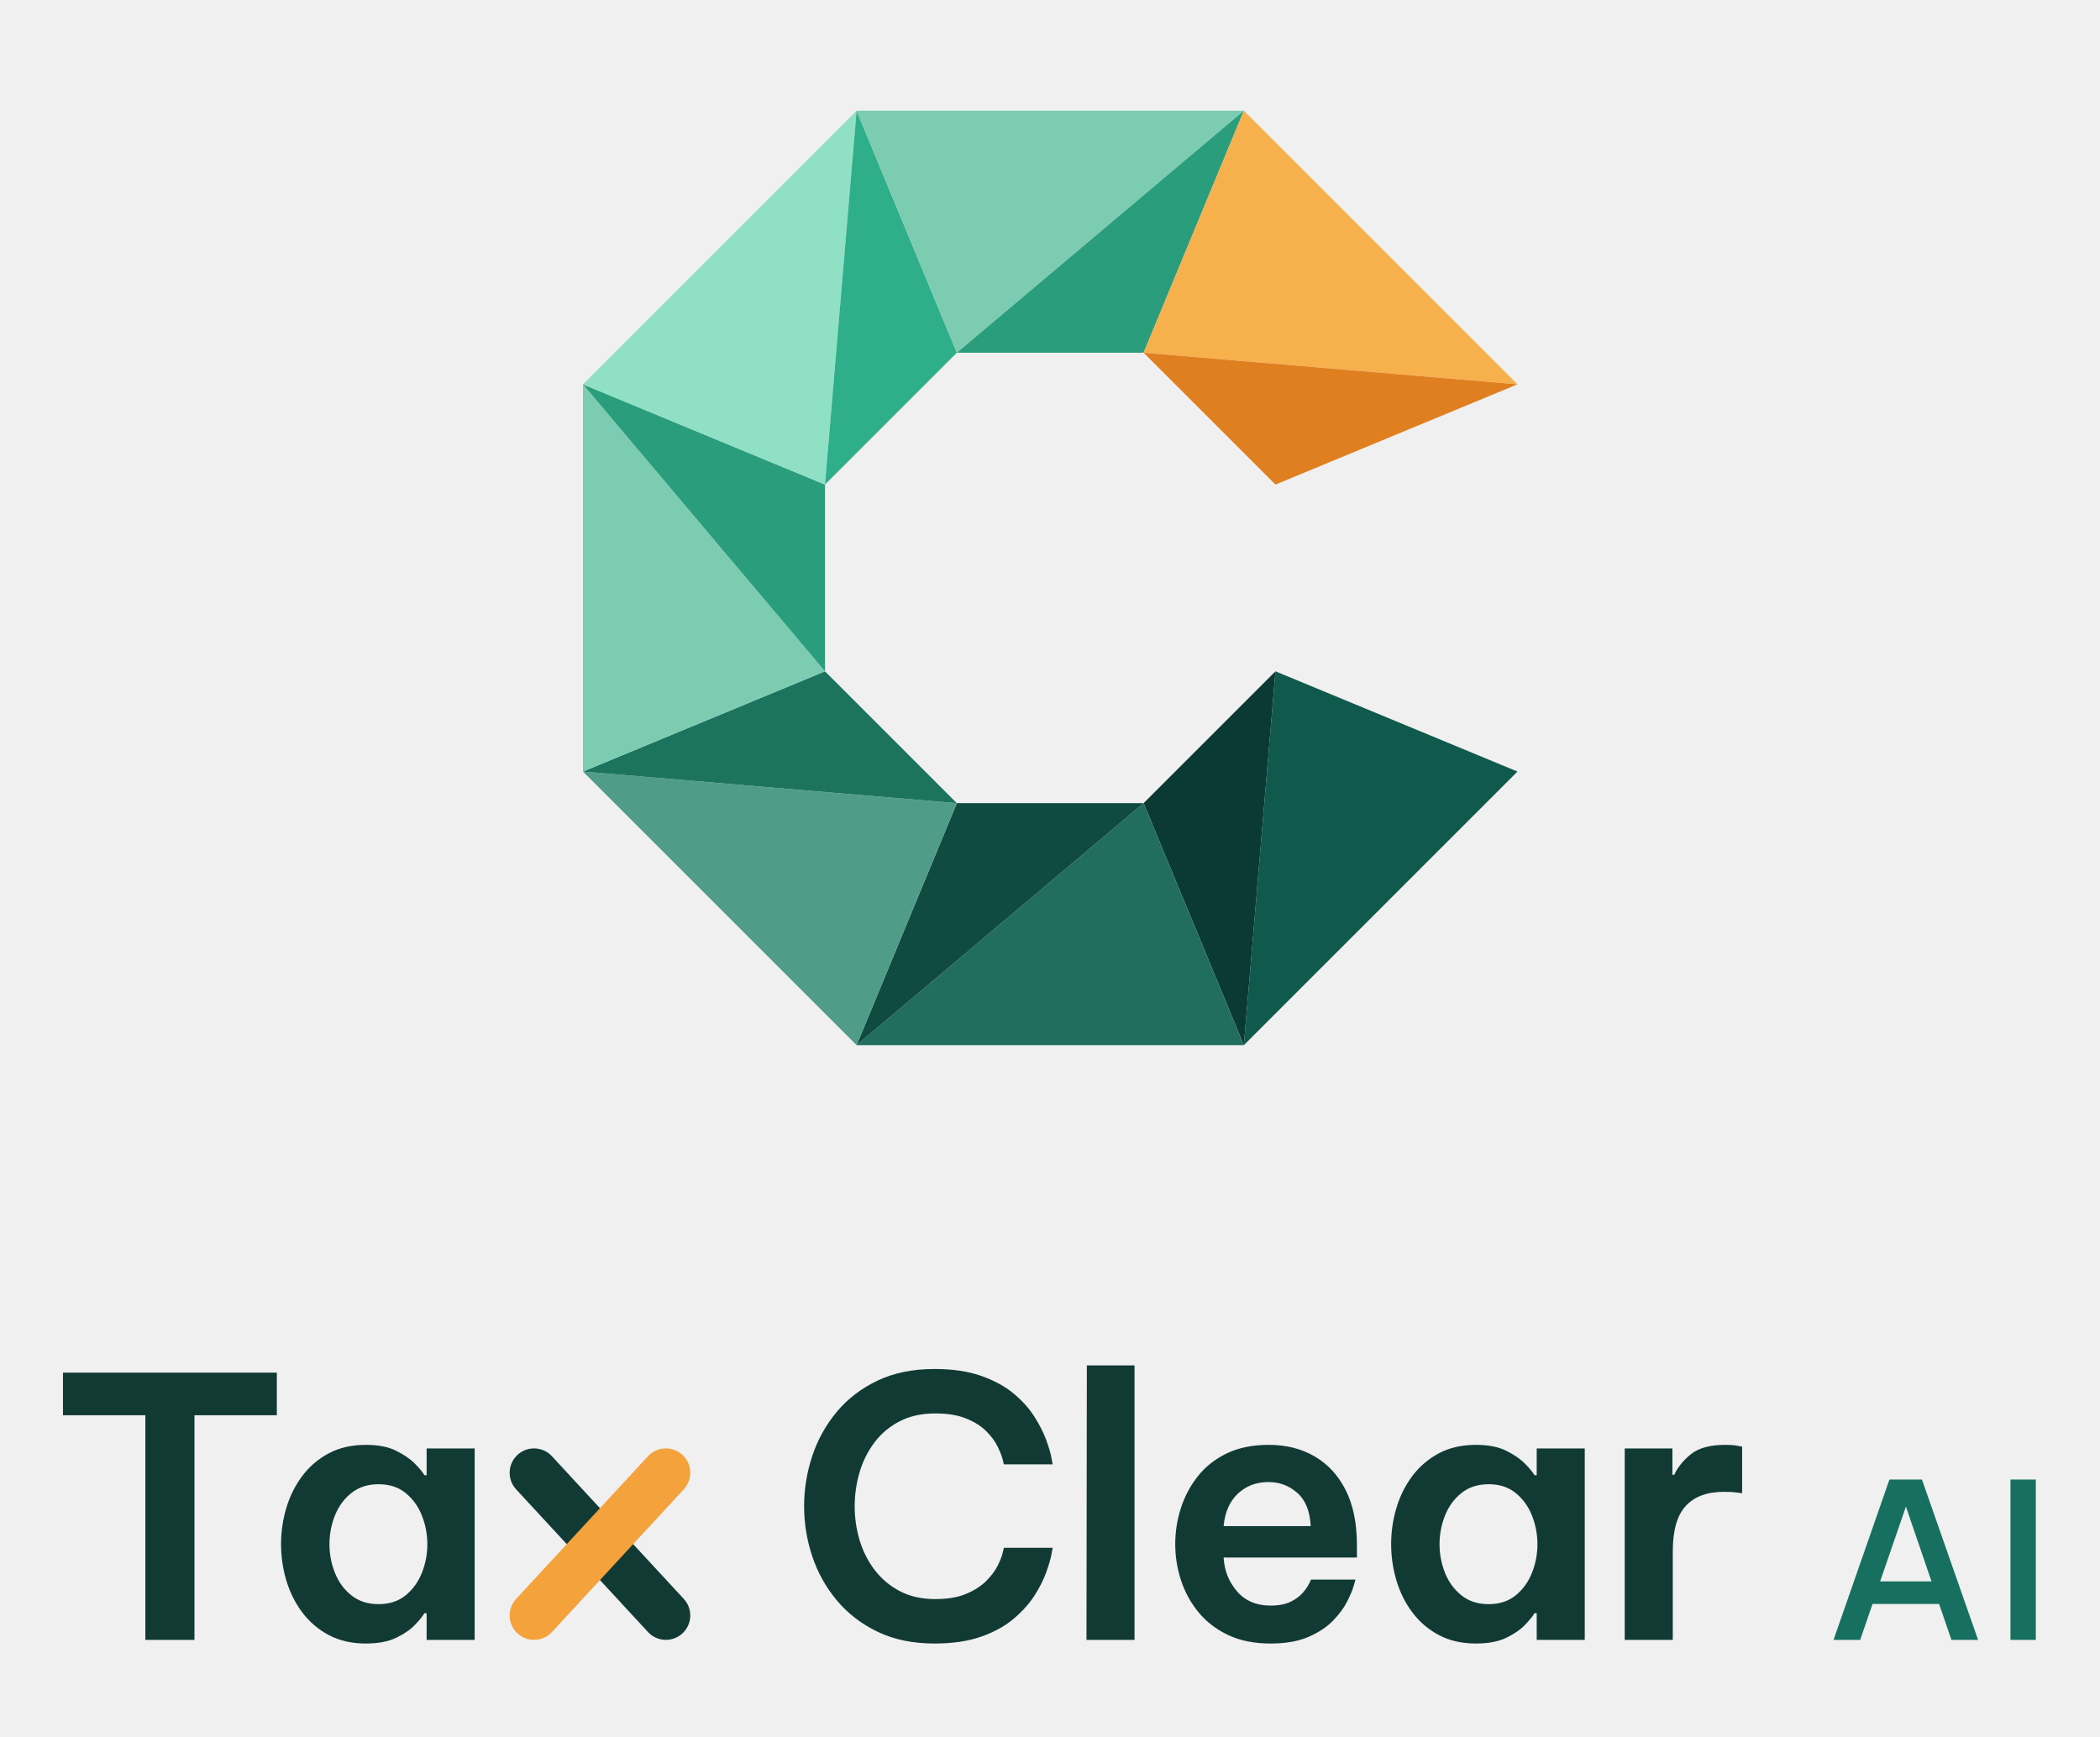
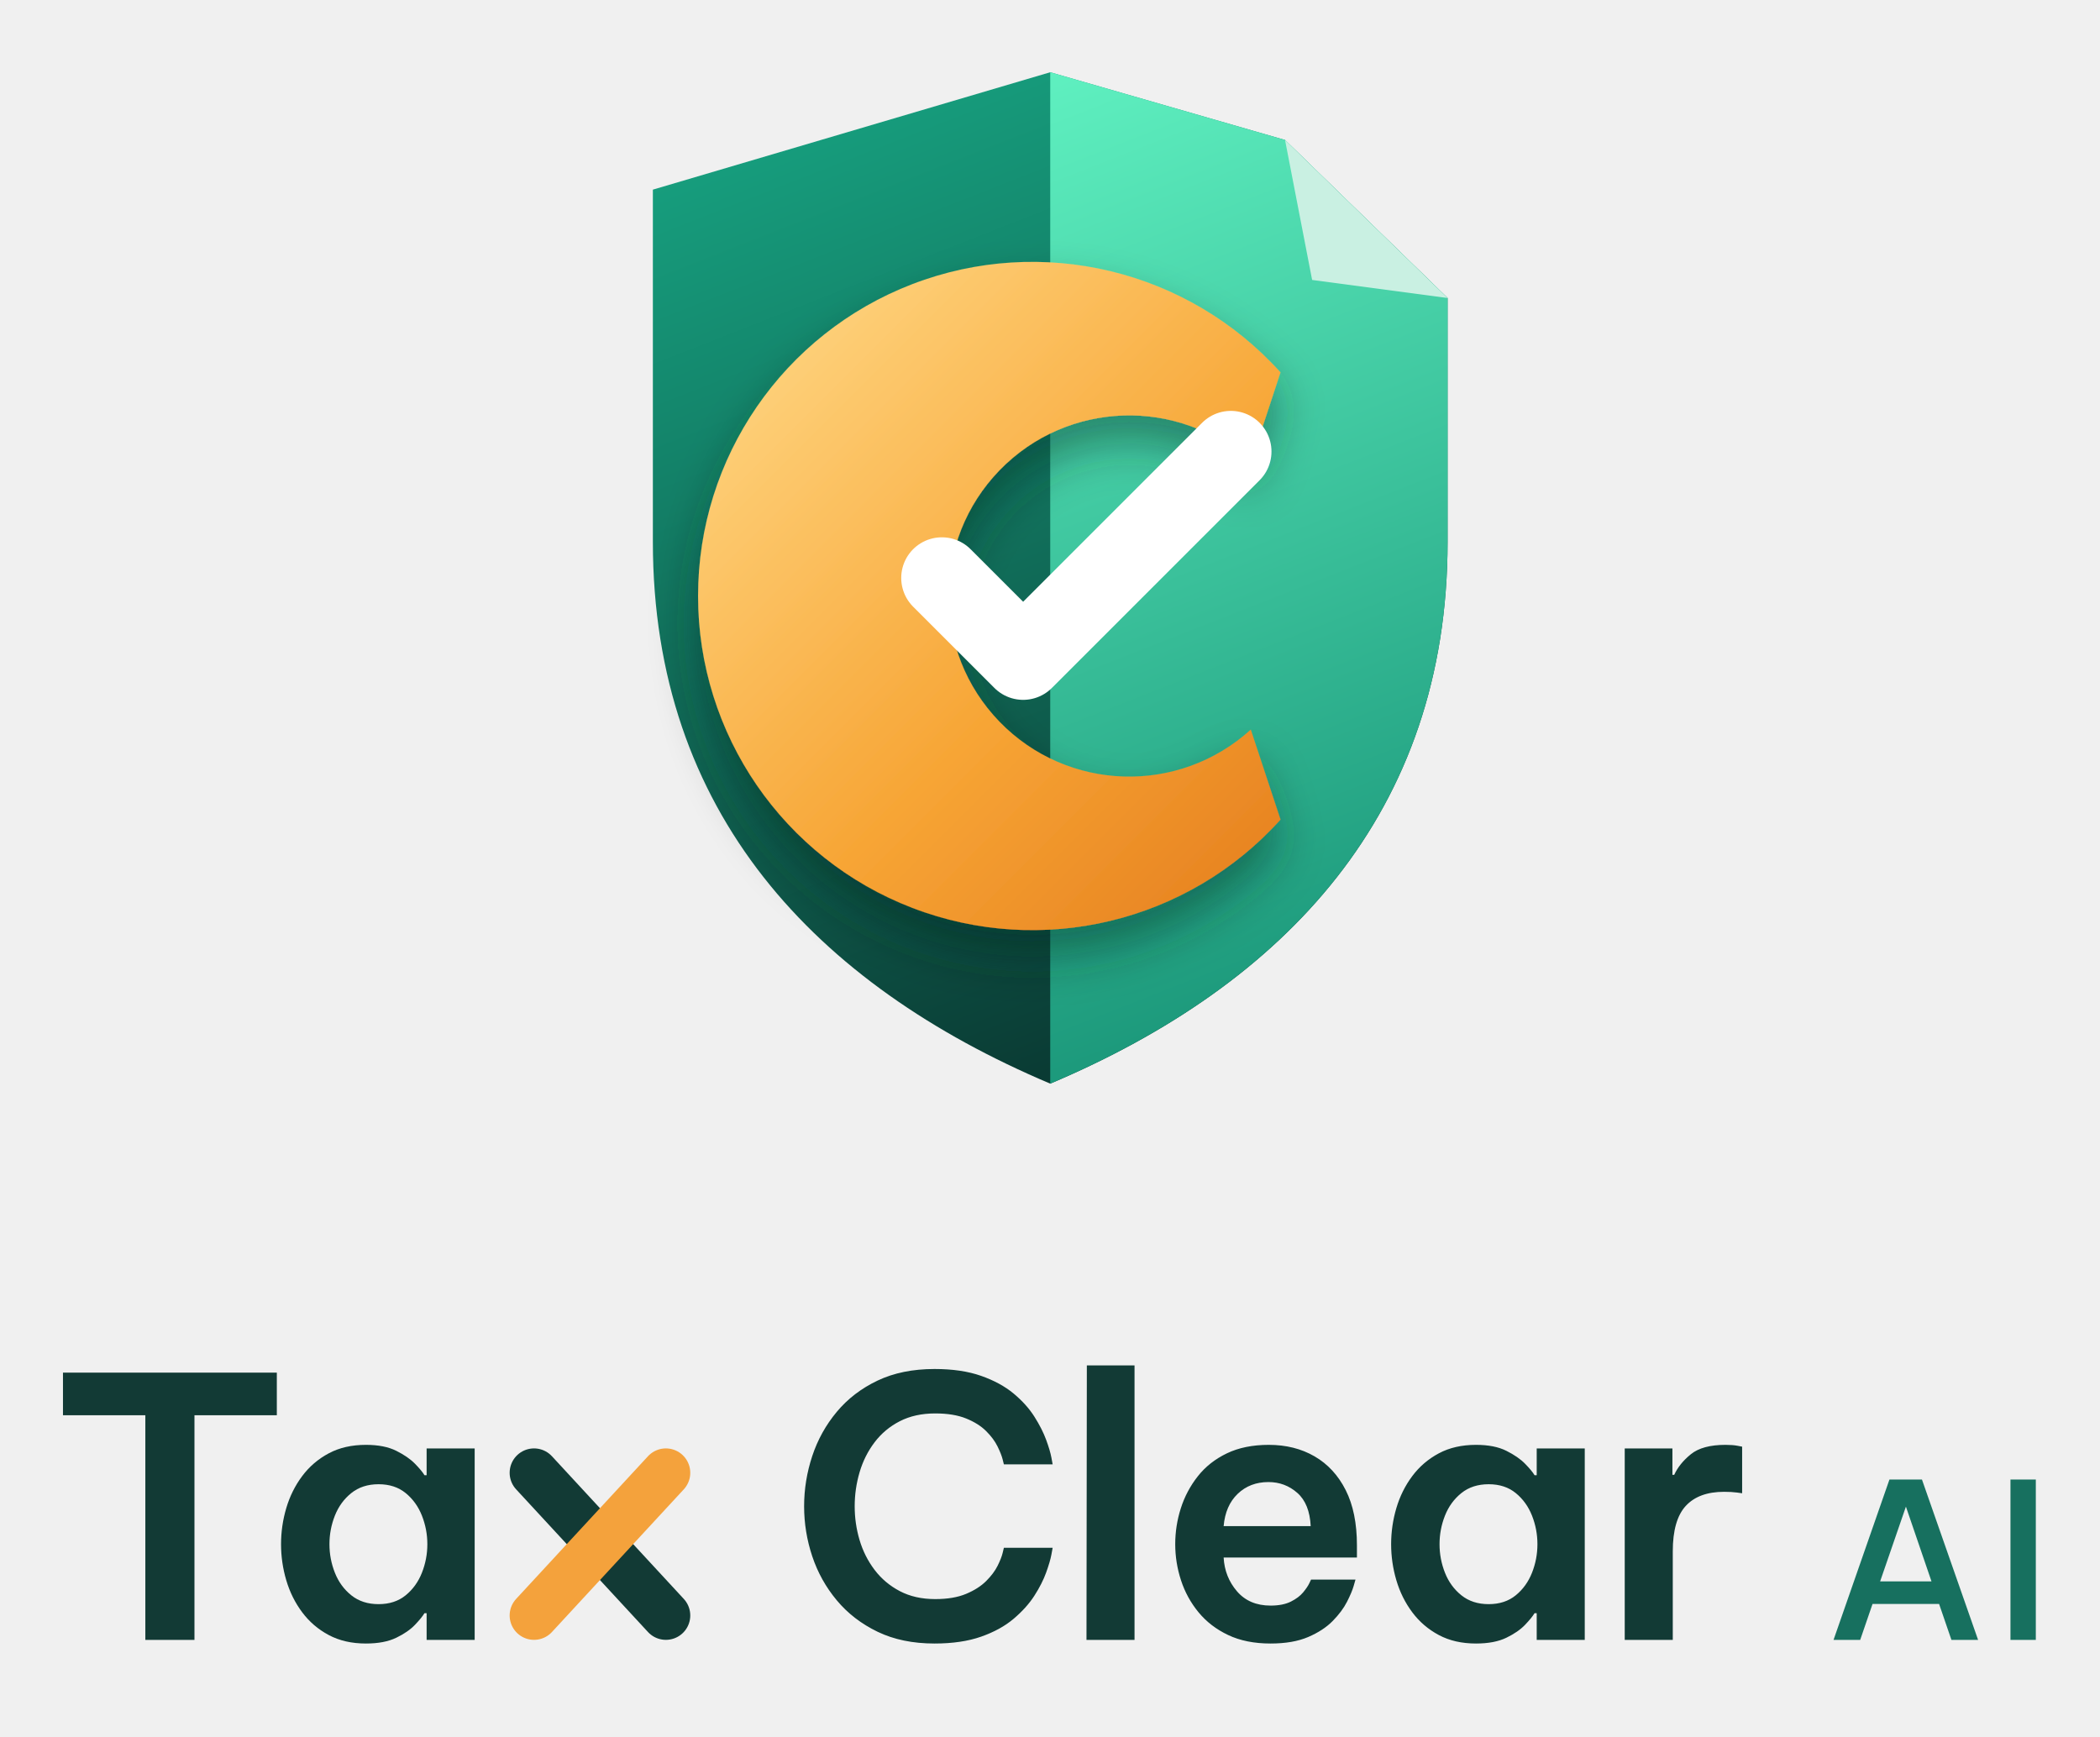
<svg xmlns="http://www.w3.org/2000/svg" viewBox="0 0 174.4 144.2" width="174.4" height="144.2" role="img" aria-label="Tax Clear AI">
  <g transform="translate(39.219 0) scale(1.5)">
-     <path d="M57.87 42.72L42.72 57.87L44.47 37.17Z" fill="#0f5a4c" />
-     <path d="M42.72 57.87L37.17 44.47L44.47 37.17Z" fill="#0a3a33" />
-     <path d="M42.72 57.87L21.28 57.87L37.17 44.47Z" fill="#226e5e" />
-     <path d="M21.28 57.87L26.83 44.47L37.17 44.47Z" fill="#0f4b40" />
-     <path d="M21.28 57.87L6.13 42.72L26.83 44.47Z" fill="#4f9d88" />
-     <path d="M6.13 42.72L19.53 37.17L26.83 44.47Z" fill="#1c745e" />
-     <path d="M6.13 42.72L6.13 21.28L19.53 37.17Z" fill="#7cccb2" />
-     <path d="M6.13 21.28L19.53 26.83L19.53 37.17Z" fill="#2a9d7d" />
-     <path d="M6.13 21.28L21.28 6.13L19.53 26.83Z" fill="#8fe0c4" />
-     <path d="M21.28 6.13L26.83 19.53L19.53 26.83Z" fill="#2fae8a" />
-     <path d="M21.28 6.13L42.72 6.13L26.83 19.53Z" fill="#7cccb2" />
-     <path d="M42.72 6.13L37.17 19.53L26.83 19.53Z" fill="#2a9d7d" />
-     <path d="M42.72 6.13L57.87 21.28L37.17 19.53Z" fill="#f6b04c" />
-     <path d="M57.87 21.28L44.47 26.83L37.17 19.53Z" fill="#e07f1f" />
+     <g transform="scale(.5)">
+       <defs>
+         <linearGradient id="tc-d" x1="20" y1="8" x2="64" y2="120" gradientUnits="userSpaceOnUse">
+           <stop offset="0" stop-color="#18a885" />
+           <stop offset="1" stop-color="#0a3a33" />
+         </linearGradient>
+         <linearGradient id="tc-l" x1="64" y1="8" x2="108" y2="120" gradientUnits="userSpaceOnUse">
+           <stop offset="0" stop-color="#5ff0c0" />
+           <stop offset="1" stop-color="#128c71" />
+         </linearGradient>
+         <linearGradient id="tc-y" x1="30" y1="30" x2="100" y2="100" gradientUnits="userSpaceOnUse">
+           <stop offset="0" stop-color="#ffd987" />
+           <stop offset=".55" stop-color="#f7a535" />
+           <stop offset="1" stop-color="#e2771a" />
+         </linearGradient>
+         <clipPath id="tc-c">
+           <path d="M64 8L90 15.5L108 33V60C108 90 90 109 64 120C38 109 20 90 20 60V21Z" />
+         </clipPath>
+         <filter id="tc-sh" x="-20%" y="-20%" width="140%" height="140%">
+           <feDropShadow dx="0" dy="3" stdDeviation="2.5" flood-color="#06302a" flood-opacity=".45" />
+         </filter>
+       </defs>
+       <path class="mk-shield" d="M64 8L90 15.5L108 33V60C108 90 90 109 64 120C38 109 20 90 20 60V21Z" fill="url(#tc-d)" />
+       <g class="mk-shield" clip-path="url(#tc-c)">
+         <rect x="64" y="0" width="64" height="128" fill="url(#tc-l)" />
+       </g>
+       <path class="mk-fold" d="M90 15.5L108 33L93 31Z" fill="#c9f0e2" />
+       <path class="mk-c" d="M89.50 41.24A37 37 0 1 0 89.50 90.76L86.21 80.79A20 20 0 1 1 86.21 51.21Z" fill="url(#tc-y)" filter="url(#tc-sh)" />
+       <path class="mk-tick" d="M52 64L61 73L84 50" pathLength="1" fill="none" stroke="#ffffff" stroke-width="9" stroke-linecap="round" stroke-linejoin="round" />
+     </g>
  </g>
  <path d="M12.07 136.2V117.54H5.23V114H22.99V117.54H16.15V136.2ZM30.39 120Q31.92 120 32.91 120.495Q33.9 120.99 34.47 121.575Q35.04 122.16 35.25 122.52H35.43V120.3H39.42V136.2H35.43V133.98H35.25Q35.04 134.34 34.47 134.94Q33.9 135.54 32.91 136.02Q31.92 136.5 30.39 136.5Q28.62 136.5 27.3 135.795Q25.98 135.09 25.095 133.905Q24.21 132.72 23.775 131.25Q23.34 129.78 23.34 128.25Q23.34 126.72 23.775 125.25Q24.21 123.78 25.095 122.595Q25.98 121.41 27.3 120.705Q28.62 120 30.39 120ZM31.44 123.27Q30.09 123.27 29.175 124.005Q28.26 124.74 27.81 125.88Q27.36 127.02 27.36 128.25Q27.36 129.48 27.81 130.62Q28.26 131.76 29.175 132.495Q30.09 133.23 31.44 133.23Q32.79 133.23 33.69 132.495Q34.59 131.76 35.04 130.62Q35.49 129.48 35.49 128.25Q35.49 127.02 35.04 125.88Q34.59 124.74 33.69 124.005Q32.79 123.27 31.44 123.27Z" fill="#123a35" />
  <path d="M44.35 122.32L55.30 134.17" stroke="#123a35" stroke-width="4.05" stroke-linecap="round" />
  <path d="M55.30 122.32L44.35 134.17" stroke="#f4a23c" stroke-width="4.05" stroke-linecap="round" />
  <path d="M77.61 136.5Q74.91 136.5 72.885 135.525Q70.86 134.55 69.495 132.915Q68.13 131.28 67.455 129.255Q66.78 127.23 66.78 125.1Q66.78 122.97 67.455 120.93Q68.13 118.89 69.495 117.255Q70.86 115.62 72.885 114.66Q74.91 113.7 77.61 113.7Q79.86 113.7 81.48 114.27Q83.1 114.84 84.18 115.74Q85.26 116.64 85.905 117.66Q86.55 118.68 86.88 119.58Q87.21 120.48 87.315 121.05Q87.42 121.62 87.42 121.62H83.37Q83.37 121.62 83.265 121.2Q83.16 120.78 82.845 120.135Q82.53 119.49 81.9 118.86Q81.27 118.23 80.235 117.81Q79.2 117.39 77.67 117.39Q75.99 117.39 74.73 118.035Q73.47 118.68 72.63 119.79Q71.79 120.9 71.385 122.28Q70.98 123.66 70.98 125.1Q70.98 126.54 71.385 127.905Q71.79 129.27 72.63 130.38Q73.47 131.49 74.73 132.15Q75.99 132.81 77.67 132.81Q79.2 132.81 80.235 132.375Q81.27 131.94 81.9 131.31Q82.53 130.68 82.845 130.05Q83.16 129.42 83.265 128.985Q83.37 128.55 83.37 128.55H87.42Q87.42 128.55 87.315 129.12Q87.21 129.69 86.88 130.605Q86.55 131.52 85.905 132.525Q85.26 133.53 84.18 134.445Q83.1 135.36 81.48 135.93Q79.86 136.5 77.61 136.5ZM90.23 136.2 90.26 113.4H94.22V136.2ZM105.52 136.5Q103.48 136.5 101.995 135.795Q100.51 135.09 99.535 133.905Q98.56 132.72 98.08 131.25Q97.6 129.78 97.6 128.25Q97.6 126.72 98.065 125.265Q98.53 123.81 99.475 122.61Q100.42 121.41 101.89 120.705Q103.36 120 105.37 120Q107.53 120 109.18 120.96Q110.83 121.92 111.76 123.765Q112.69 125.61 112.69 128.34V129.36H101.62Q101.71 130.98 102.73 132.165Q103.75 133.35 105.52 133.35Q106.54 133.35 107.2 133.02Q107.86 132.69 108.22 132.255Q108.58 131.82 108.73 131.505Q108.88 131.19 108.88 131.19H112.57Q112.57 131.19 112.42 131.715Q112.27 132.24 111.865 133.035Q111.46 133.83 110.68 134.625Q109.9 135.42 108.64 135.96Q107.38 136.5 105.52 136.5ZM101.62 126.75H108.85Q108.76 124.89 107.74 123.99Q106.72 123.09 105.34 123.09Q103.81 123.09 102.79 124.065Q101.77 125.04 101.62 126.75ZM122.58 120Q124.11 120 125.1 120.495Q126.09 120.99 126.66 121.575Q127.23 122.16 127.44 122.52H127.62V120.3H131.61V136.2H127.62V133.98H127.44Q127.23 134.34 126.66 134.94Q126.09 135.54 125.1 136.02Q124.11 136.5 122.58 136.5Q120.81 136.5 119.49 135.795Q118.17 135.09 117.285 133.905Q116.4 132.72 115.965 131.25Q115.53 129.78 115.53 128.25Q115.53 126.72 115.965 125.25Q116.4 123.78 117.285 122.595Q118.17 121.41 119.49 120.705Q120.81 120 122.58 120ZM123.63 123.27Q122.28 123.27 121.365 124.005Q120.45 124.74 120.0 125.88Q119.55 127.02 119.55 128.25Q119.55 129.48 120.0 130.62Q120.45 131.76 121.365 132.495Q122.28 133.23 123.63 133.23Q124.98 133.23 125.88 132.495Q126.78 131.76 127.23 130.62Q127.68 129.48 127.68 128.25Q127.68 127.02 127.23 125.88Q126.78 124.74 125.88 124.005Q124.98 123.27 123.63 123.27ZM134.93 136.2V120.3H138.89V122.49H139.04Q139.46 121.56 140.42 120.78Q141.38 120 143.3 120Q143.9 120 144.29 120.075Q144.68 120.15 144.68 120.15V124.02Q144.68 124.02 144.245 123.96Q143.81 123.9 143.18 123.9Q141.08 123.9 140.0 125.07Q138.92 126.24 138.92 128.85V136.2Z" fill="#123a35" />
  <path d="M152.27 136.2 156.914 122.88H159.614L164.276 136.2H162.062L161.036 133.212H155.51L154.484 136.2ZM156.14 131.34H160.406L158.282 125.13ZM166.964 136.2V122.88H169.07V136.2Z" fill="#17705f" />
</svg>
